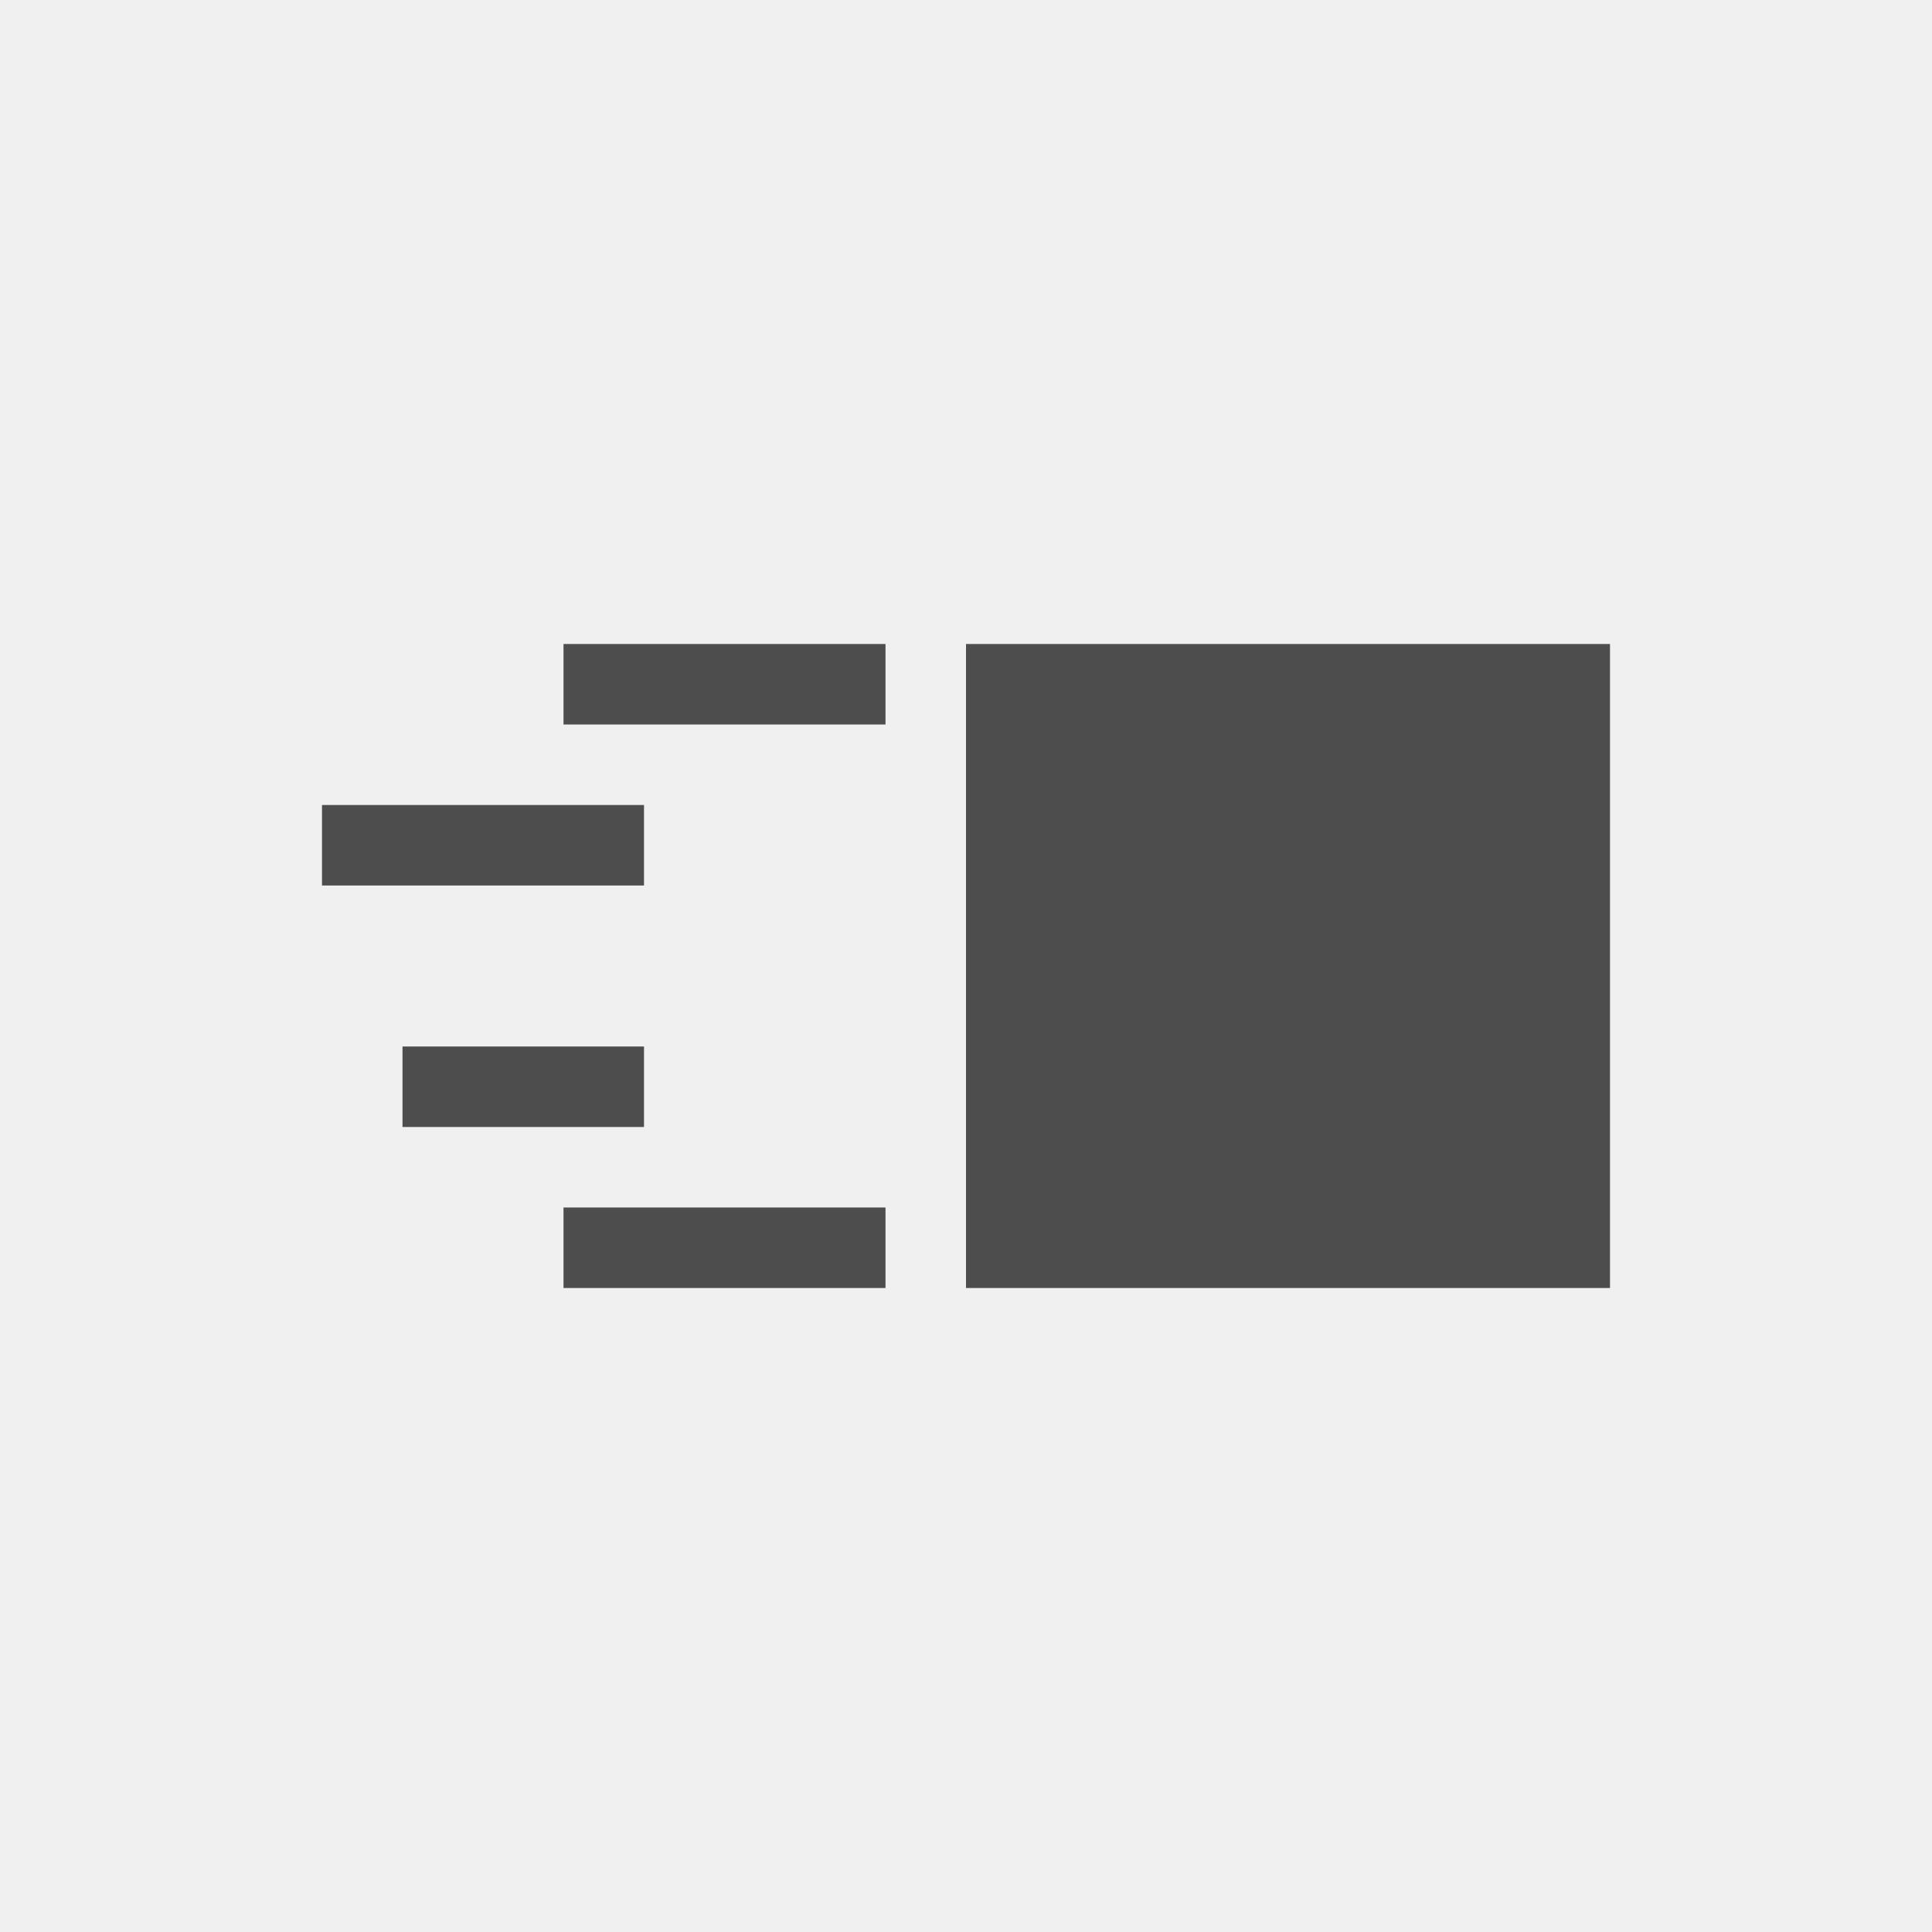
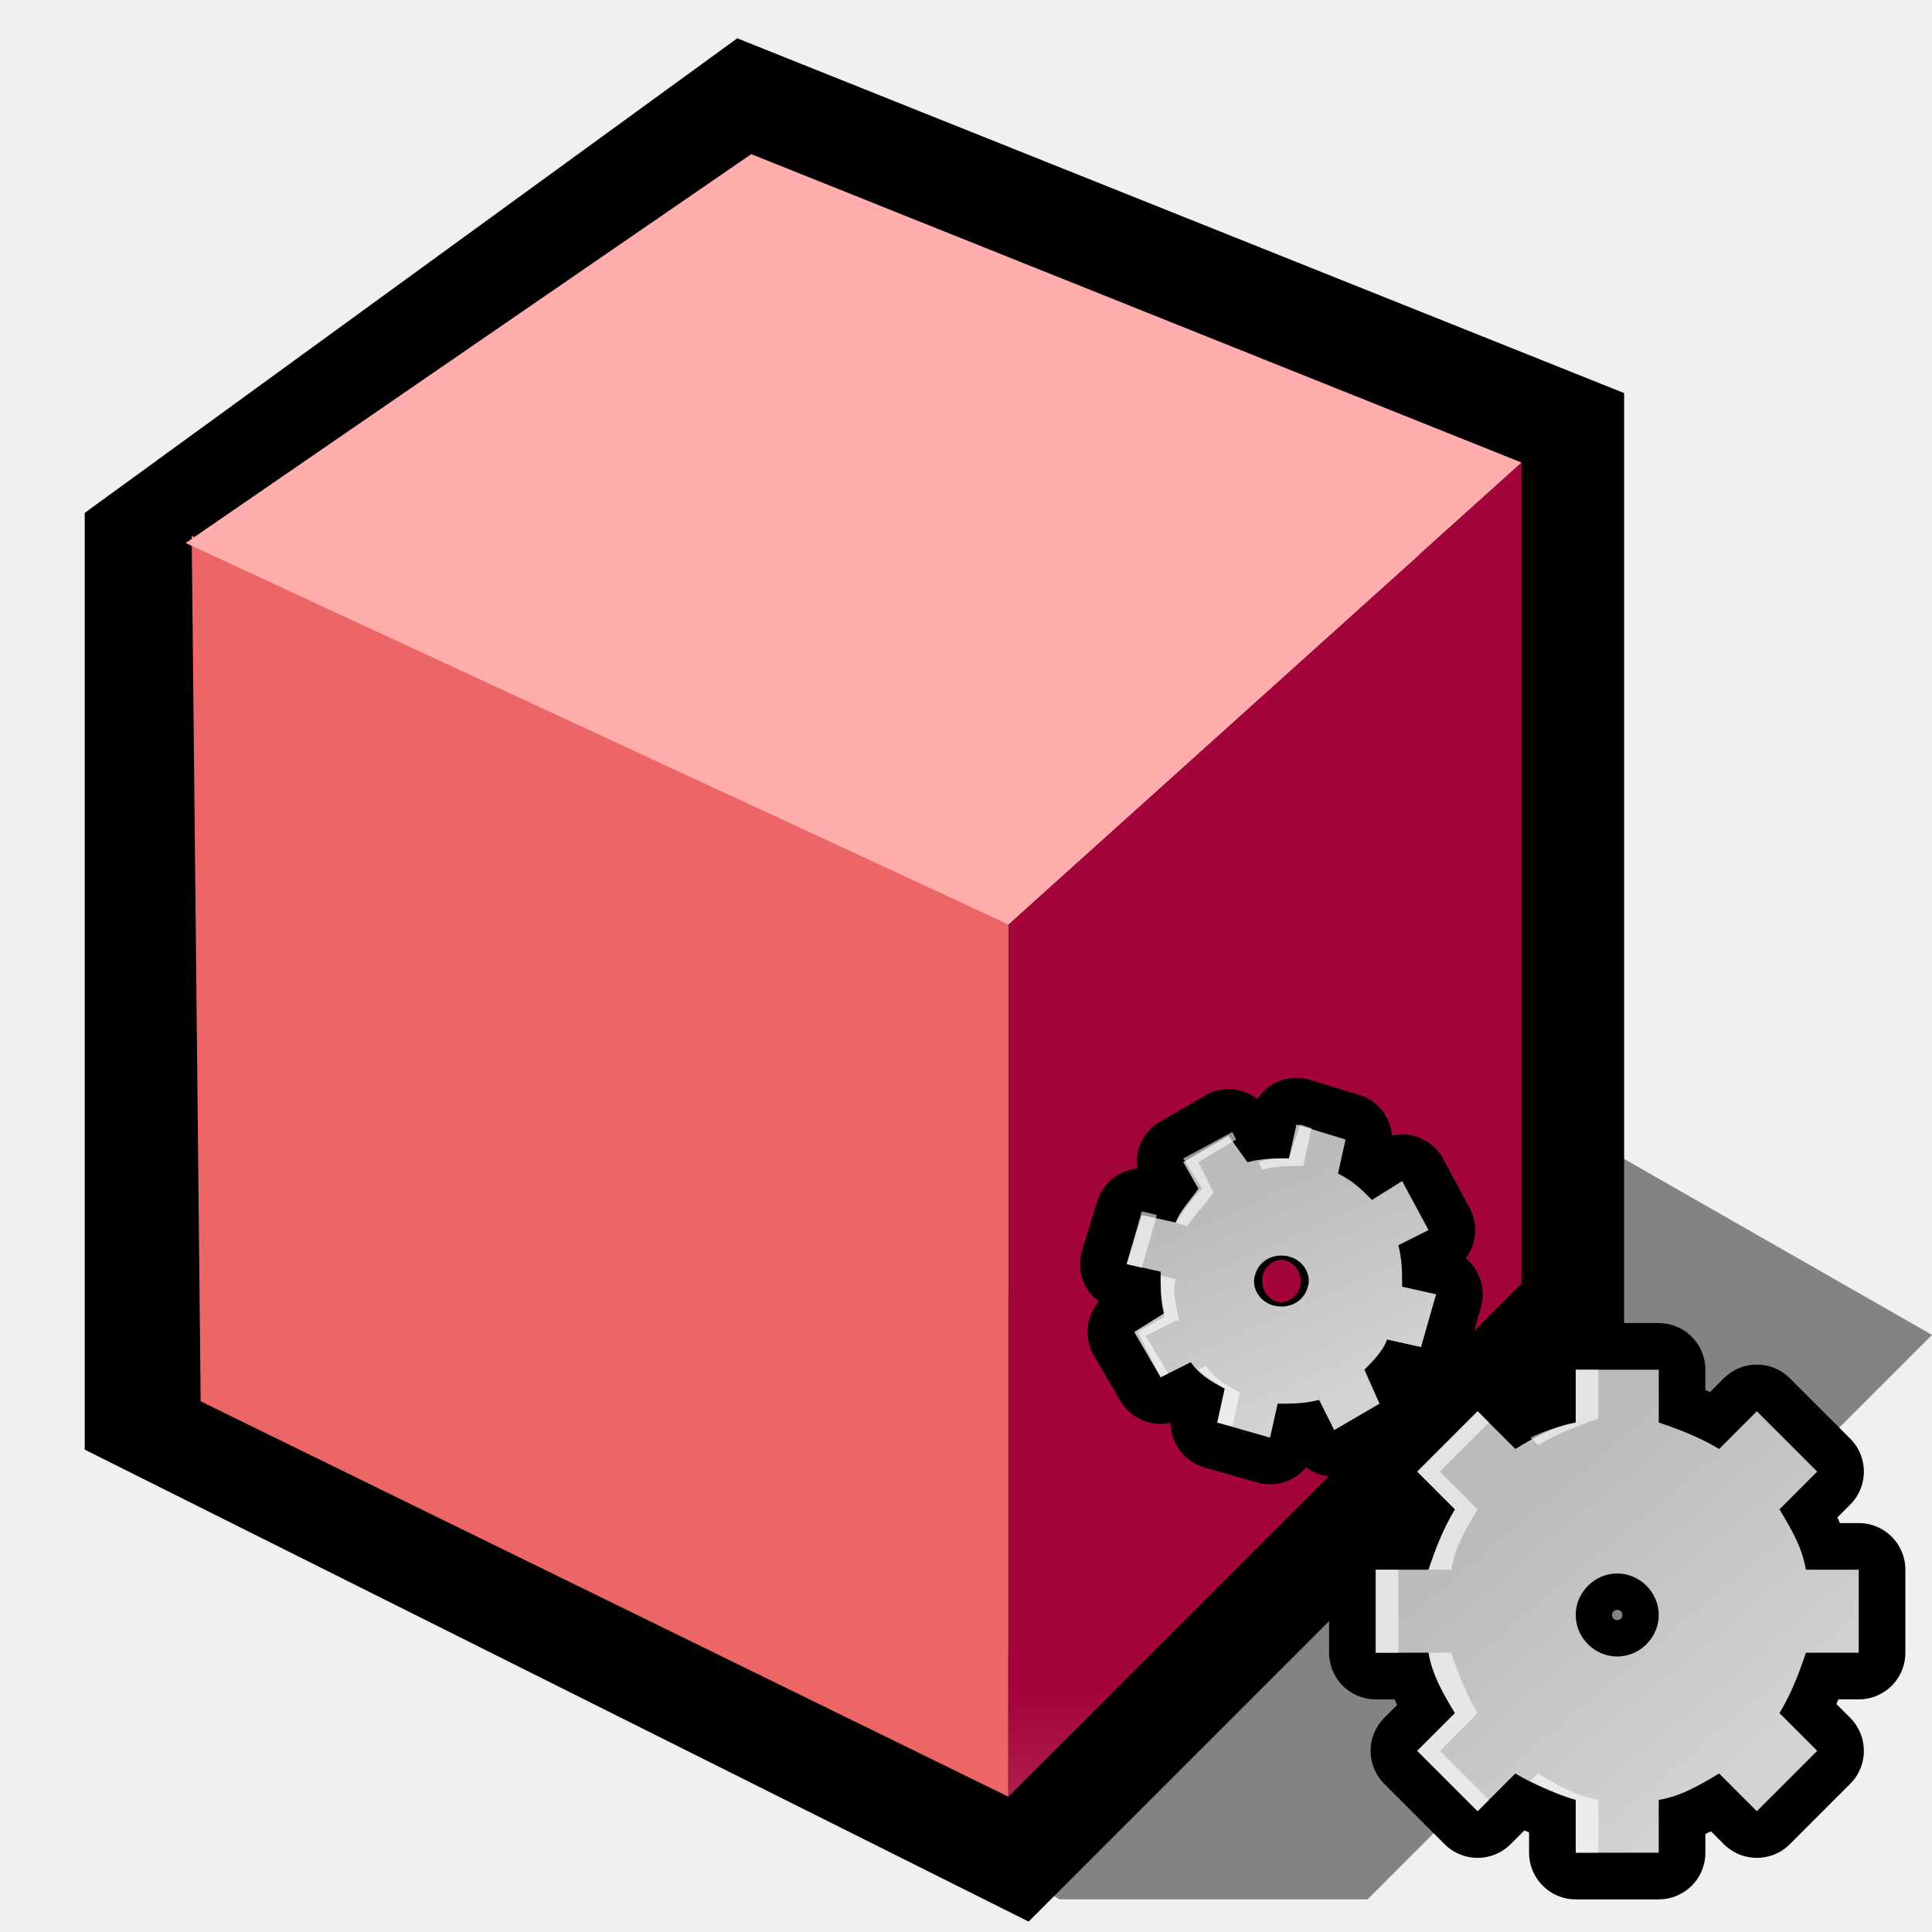
- <svg xmlns="http://www.w3.org/2000/svg" viewBox="0 0 24 24">
-   <defs id="defs3051">
-     <style type="text/css" id="current-color-scheme">
-       .ColorScheme-Text {
-         color:#4d4d4d;
-       }
-       </style>
+ <svg xmlns="http://www.w3.org/2000/svg" xmlns:xlink="http://www.w3.org/1999/xlink" version="1.1" width="64" height="64" color-interpolation="linearRGB" id="svg2">
+   <defs id="defs75">
+     <linearGradient y2="36.39" x2="34.48" y1="46.52" x1="26.68" gradientUnits="userSpaceOnUse" id="gradient0" gradientTransform="translate(-16,20)">
+       <stop id="stop11" stop-color="#c6d7f5" offset="0" />
+       <stop id="stop13" stop-color="#6b94dd" offset="1" />
+     </linearGradient>
+     <linearGradient y2="36.39" x2="34.48" y1="46.52" x1="26.68" gradientUnits="userSpaceOnUse" id="gradient1">
+       <stop id="stop22" stop-color="#c6d7f5" offset="0" />
+       <stop id="stop24" stop-color="#6b94dd" offset="1" />
+     </linearGradient>
+     <linearGradient y2="50.83" x2="71.08" y1="34.52" x1="70.4" gradientUnits="userSpaceOnUse" id="gradient2" gradientTransform="translate(12,20)">
+       <stop id="stop35" stop-color="#a3043c" offset="0" />
+       <stop id="stop37" stop-color="#ffdce6" offset="1" />
+     </linearGradient>
+     <linearGradient y2="116.1" x2="86.24" y1="49.93" x1="138.84" gradientUnits="userSpaceOnUse" id="gradient3">
+       <stop id="stop44" stop-color="#c13e3e" offset="0" />
+       <stop id="stop46" stop-color="#e27a7a" offset="1" />
+     </linearGradient>
+     <linearGradient y2="-26.29" x2="5.48" y1="-1.53" x1="-19.87" gradientUnits="userSpaceOnUse" id="gradient4">
+       <stop id="stop53" stop-color="#ffec4b" offset="0" />
+       <stop id="stop55" stop-color="#f0a506" offset="1" />
+     </linearGradient>
+     <linearGradient y2="-9.13" x2="56.01" y1="-22.81" x1="30.5" gradientUnits="userSpaceOnUse" id="gradient5">
+       <stop id="stop60" stop-color="#ffffff" offset="0" />
+       <stop id="stop62" stop-color="#fff289" offset="1" />
+     </linearGradient>
+     <linearGradient y2="3.43" x2="69.94" y1="-9.55" x1="53.01" gradientUnits="userSpaceOnUse" id="gradient6">
+       <stop id="stop67" stop-color="#f99b05" offset="0" />
+       <stop id="stop69" stop-color="#fcb23d" offset="1" />
+     </linearGradient>
+     <linearGradient xlink:href="#gradient2" id="linearGradient7592" gradientUnits="userSpaceOnUse" gradientTransform="translate(12,20)" x1="70.4" y1="34.52" x2="71.08" y2="50.83" />
+     <linearGradient y2="19.192" x2="18.486" y1="12.124" x1="12.604" gradientUnits="userSpaceOnUse" id="aigrd1">
+       <stop id="stop6845" style="stop-color:#BBBBBB" offset="0" />
+       <stop id="stop6847" style="stop-color:#D2D2D2" offset="1" />
+     </linearGradient>
+     <linearGradient gradientTransform="matrix(0.9625,0.2714,-0.2714,0.9625,-49.4545,35.6615)" y2="-40.737" x2="47.815" y1="-45.21" x1="44.093" gradientUnits="userSpaceOnUse" id="aigrd2">
+       <stop id="stop6866" style="stop-color:#BBBBBB" offset="0" />
+       <stop id="stop6868" style="stop-color:#D2D2D2" offset="1" />
+     </linearGradient>
  </defs>
-   <path style="fill:currentColor;fill-opacity:1;stroke:none" d="M 7 8 L 7 9 L 11 9 L 11 8 L 7 8 z M 12 8 L 12 16 L 20 16 L 20 8 L 12 8 z M 4 10 L 4 11 L 8 11 L 8 10 L 4 10 z M 5 13 L 5 14 L 8 14 L 8 13 L 5 13 z M 7 15 L 7 16 L 11 16 L 11 15 L 7 15 z " class="ColorScheme-Text" />
+   <g id="g7594" transform="matrix(1.699843,0,0,1.699843,-44.78995,-39.07279)">
+     <path style="fill:#010101;fill-opacity:0.455" d="m 33,52 14,8 6,0 11,-11 -7,-4 z" id="path6" />
+     <g id="g7534-9">
+       <path id="path28" d="M 30,34 30,50 46,58 56,48 56,32 41,26 30,34 Z" style="fill:none;stroke:#000000;stroke-width:4" />
+       <path id="path30" d="M 30.085,33.424 30.26,50.295 46,58 46,41 Z" style="fill:#ec6666" />
+       <path id="path39" d="M 46,41 46,58 56,48 56,32 46,41 Z" style="fill:url(#linearGradient7592)" />
+       <path id="path41" d="M 29.968,33.568 46,41 56,32 40.99,25.99 Z" style="fill:#ffacac" />
+     </g>
+   </g>
+   <g id="g6893" transform="matrix(1.25,0,0,1.25,34.57276,34.37385)">
+     <g style="clip-rule:nonzero;fill:#ffffff;fill-rule:nonzero;stroke:#000000;stroke-miterlimit:4" id="Layer_x0020_2">
+       <path id="path6842" d="m 21.6,16.3 0,-2.2 -1.4,0 C 20.1,13.5 19.8,13 19.5,12.5 l 1,-1 -1.6,-1.6 -1,1 c -0.5,-0.3 -1,-0.5 -1.6,-0.7 l 0,-1.4 -2.2,0 0,1.4 c -0.6,0.1 -1.1,0.4 -1.6,0.7 l -1,-1 -1.6,1.6 1,1 c -0.3,0.5 -0.5,1 -0.7,1.6 l -1.4,0 0,2.2 1.4,0 c 0.1,0.6 0.4,1.1 0.7,1.6 l -1,1 1.6,1.6 1,-1 c 0.5,0.3 1,0.5 1.6,0.7 l 0,1.4 2.2,0 0,-1.4 c 0.6,-0.1 1.1,-0.4 1.6,-0.7 l 1,1 1.6,-1.6 -1,-1 c 0.3,-0.5 0.5,-1 0.7,-1.6 l 1.4,0 z m -6.4,0.1 c -0.6,0 -1.1,-0.5 -1.1,-1.1 0,-0.6 0.5,-1.1 1.1,-1.1 0.6,0 1.1,0.5 1.1,1.1 0,0.6 -0.5,1.1 -1.1,1.1 z" style="fill:none;stroke-width:2.472;stroke-linecap:round;stroke-linejoin:round" />
+       <linearGradient y2="19.192" x2="18.486" y1="12.124" x1="12.604" gradientUnits="userSpaceOnUse" id="linearGradient8138">
+         <stop id="stop8140" style="stop-color:#BBBBBB" offset="0" />
+         <stop id="stop8142" style="stop-color:#D2D2D2" offset="1" />
+       </linearGradient>
+       <path id="path6849" d="m 21.6,16.3 0,-2.2 -1.4,0 C 20.1,13.5 19.8,13 19.5,12.5 l 1,-1 -1.6,-1.6 -1,1 c -0.5,-0.3 -1,-0.5 -1.6,-0.7 l 0,-1.4 -2.2,0 0,1.4 c -0.6,0.1 -1.1,0.4 -1.6,0.7 l -1,-1 -1.6,1.6 1,1 c -0.3,0.5 -0.5,1 -0.7,1.6 l -1.4,0 0,2.2 1.4,0 c 0.1,0.6 0.4,1.1 0.7,1.6 l -1,1 1.6,1.6 1,-1 c 0.5,0.3 1,0.5 1.6,0.7 l 0,1.4 2.2,0 0,-1.4 c 0.6,-0.1 1.1,-0.4 1.6,-0.7 l 1,1 1.6,-1.6 -1,-1 c 0.3,-0.5 0.5,-1 0.7,-1.6 l 1.4,0 z m -6.4,0.1 c -0.6,0 -1.1,-0.5 -1.1,-1.1 0,-0.6 0.5,-1.1 1.1,-1.1 0.6,0 1.1,0.5 1.1,1.1 0,0.6 -0.5,1.1 -1.1,1.1 z" style="fill:url(#aigrd1);stroke:none" />
+       <g id="g6851" style="stroke:none">
+         <path id="path6853" d="m 11.5,12.5 -1,-1 1.3,-1.3 -0.3,-0.3 -1.6,1.6 1,1 c -0.3,0.5 -0.5,1 -0.7,1.6 l 0.6,0 c 0.1,-0.6 0.4,-1.1 0.7,-1.6 z" style="opacity:0.59" />
+         <path id="path6855" d="m 13.1,19.5 -0.2,0.2 c 0.4,0.2 0.8,0.4 1.2,0.5 l 0,1.4 0.6,0 0,-1.4 c -0.6,-0.1 -1.1,-0.4 -1.6,-0.7 z" style="opacity:0.59" />
+         <path id="path6857" d="m 11.5,17.9 c -0.3,-0.5 -0.5,-1 -0.7,-1.6 l -0.6,0 c 0.1,0.6 0.4,1.1 0.7,1.6 l -1,1 1.6,1.6 0.3,-0.3 -1.3,-1.3 1,-1 z" style="opacity:0.59" />
+         <path id="path6859" d="m 8.8,14.1 0,2.2 0.6,0 0,-2.2 -0.6,0 z" style="opacity:0.59" />
+         <path id="path6861" d="m 14.7,10.2 0,-1.4 -0.6,0 0,1.4 c -0.4,0.1 -0.8,0.2 -1.2,0.4 l 0.2,0.2 c 0.5,-0.3 1,-0.5 1.6,-0.7 z" style="opacity:0.59" />
+       </g>
+       <path id="path6863" d="M 10,8.2 10.4,6.8 9.5,6.6 C 9.5,6.2 9.5,5.9 9.4,5.5 L 10.2,5.1 9.5,3.8 8.7,4.3 C 8.4,4 8.2,3.8 7.8,3.6 L 8,2.7 6.7,2.3 6.5,3.2 c -0.4,0 -0.7,0 -1.1,0.1 L 4.9,2.6 3.7,3.3 4.1,4 C 3.9,4.3 3.6,4.6 3.5,4.9 L 2.6,4.7 2.2,6 3.1,6.2 c 0,0.4 0,0.7 0.1,1.1 L 2.4,7.8 3.1,9 3.9,8.6 C 4.1,8.9 4.4,9.1 4.8,9.3 L 4.6,10.2 6,10.6 6.2,9.7 c 0.4,0 0.7,0 1.1,-0.1 L 7.7,10.4 8.9,9.7 8.5,8.8 C 8.7,8.6 9,8.3 9.1,8 L 10,8.2 Z M 6.1,7.1 C 5.7,7 5.5,6.6 5.6,6.3 5.7,5.9 6.1,5.7 6.5,5.8 6.9,5.9 7.1,6.3 7,6.6 6.9,7 6.5,7.2 6.1,7.1 Z" style="fill:none;stroke-width:2.472;stroke-linecap:round;stroke-linejoin:round" />
+       <linearGradient gradientTransform="matrix(0.9625,0.2714,-0.2714,0.9625,-49.4545,35.6615)" y2="-40.737" x2="47.815" y1="-45.21" x1="44.093" gradientUnits="userSpaceOnUse" id="linearGradient8152">
+         <stop id="stop8154" style="stop-color:#BBBBBB" offset="0" />
+         <stop id="stop8156" style="stop-color:#D2D2D2" offset="1" />
+       </linearGradient>
+       <path id="path6870" d="M 10,8.2 10.4,6.8 9.5,6.6 C 9.5,6.2 9.5,5.9 9.4,5.5 L 10.2,5.1 9.5,3.8 8.7,4.3 C 8.4,4 8.2,3.8 7.8,3.6 L 8,2.7 6.7,2.3 6.5,3.2 c -0.4,0 -0.7,0 -1.1,0.1 L 4.9,2.6 3.7,3.3 4.1,4 C 3.9,4.3 3.6,4.6 3.5,4.9 L 2.6,4.7 2.2,6 3.1,6.2 c 0,0.4 0,0.7 0.1,1.1 L 2.4,7.8 3.1,9 3.9,8.6 C 4.1,8.9 4.4,9.1 4.8,9.3 L 4.6,10.2 6,10.6 6.2,9.7 c 0.4,0 0.7,0 1.1,-0.1 L 7.7,10.4 8.9,9.7 8.5,8.8 C 8.7,8.6 9,8.3 9.1,8 L 10,8.2 Z M 6.1,7.1 C 5.7,7 5.5,6.6 5.6,6.3 5.7,5.9 6.1,5.7 6.5,5.8 6.9,5.9 7.1,6.3 7,6.6 6.9,7 6.5,7.2 6.1,7.1 Z" style="fill:url(#aigrd2);stroke:none" />
+       <g id="g6872" style="stroke:none">
+         <path id="path6874" d="M 4.5,4.1 4.1,3.3 5.1,2.7 5,2.5 3.7,3.2 4.2,4 C 3.9,4.3 3.7,4.6 3.5,4.9 L 3.8,5 C 4,4.7 4.3,4.4 4.5,4.1 Z" style="opacity:0.59" />
+         <path id="path6876" d="M 4.3,8.7 4.1,8.8 C 4.3,9 4.5,9.1 4.8,9.3 L 4.6,10.2 5,10.3 5.2,9.4 C 4.8,9.2 4.5,9 4.3,8.7 Z" style="opacity:0.59" />
+         <path id="path6878" d="M 3.6,7.5 C 3.5,7.1 3.4,6.7 3.5,6.4 L 3.1,6.3 c 0,0.4 0,0.7 0.1,1.1 L 2.5,7.8 3.1,9 3.3,8.9 2.7,7.9 3.5,7.5 Z" style="opacity:0.59" />
+         <path id="path6880" d="M 2.6,4.6 2.2,6 2.6,6.1 3,4.7 2.6,4.6 Z" style="opacity:0.59" />
+         <path id="path6882" d="M 6.9,3.3 7.1,2.4 6.8,2.3 6.5,3.2 c -0.3,0 -0.6,0 -0.8,0.1 L 5.8,3.5 C 6.1,3.4 6.5,3.4 6.9,3.4 Z" style="opacity:0.59" />
+       </g>
+     </g>
+     <g style="clip-rule:nonzero;fill-rule:nonzero;stroke:#000000;stroke-miterlimit:4" id="Layer_x0020_3">
+       <path id="path6885" d="M 24,24 0,24 0,0 24,0 24,24 Z" style="fill:none;stroke:none" />
+     </g>
+   </g>
</svg>
